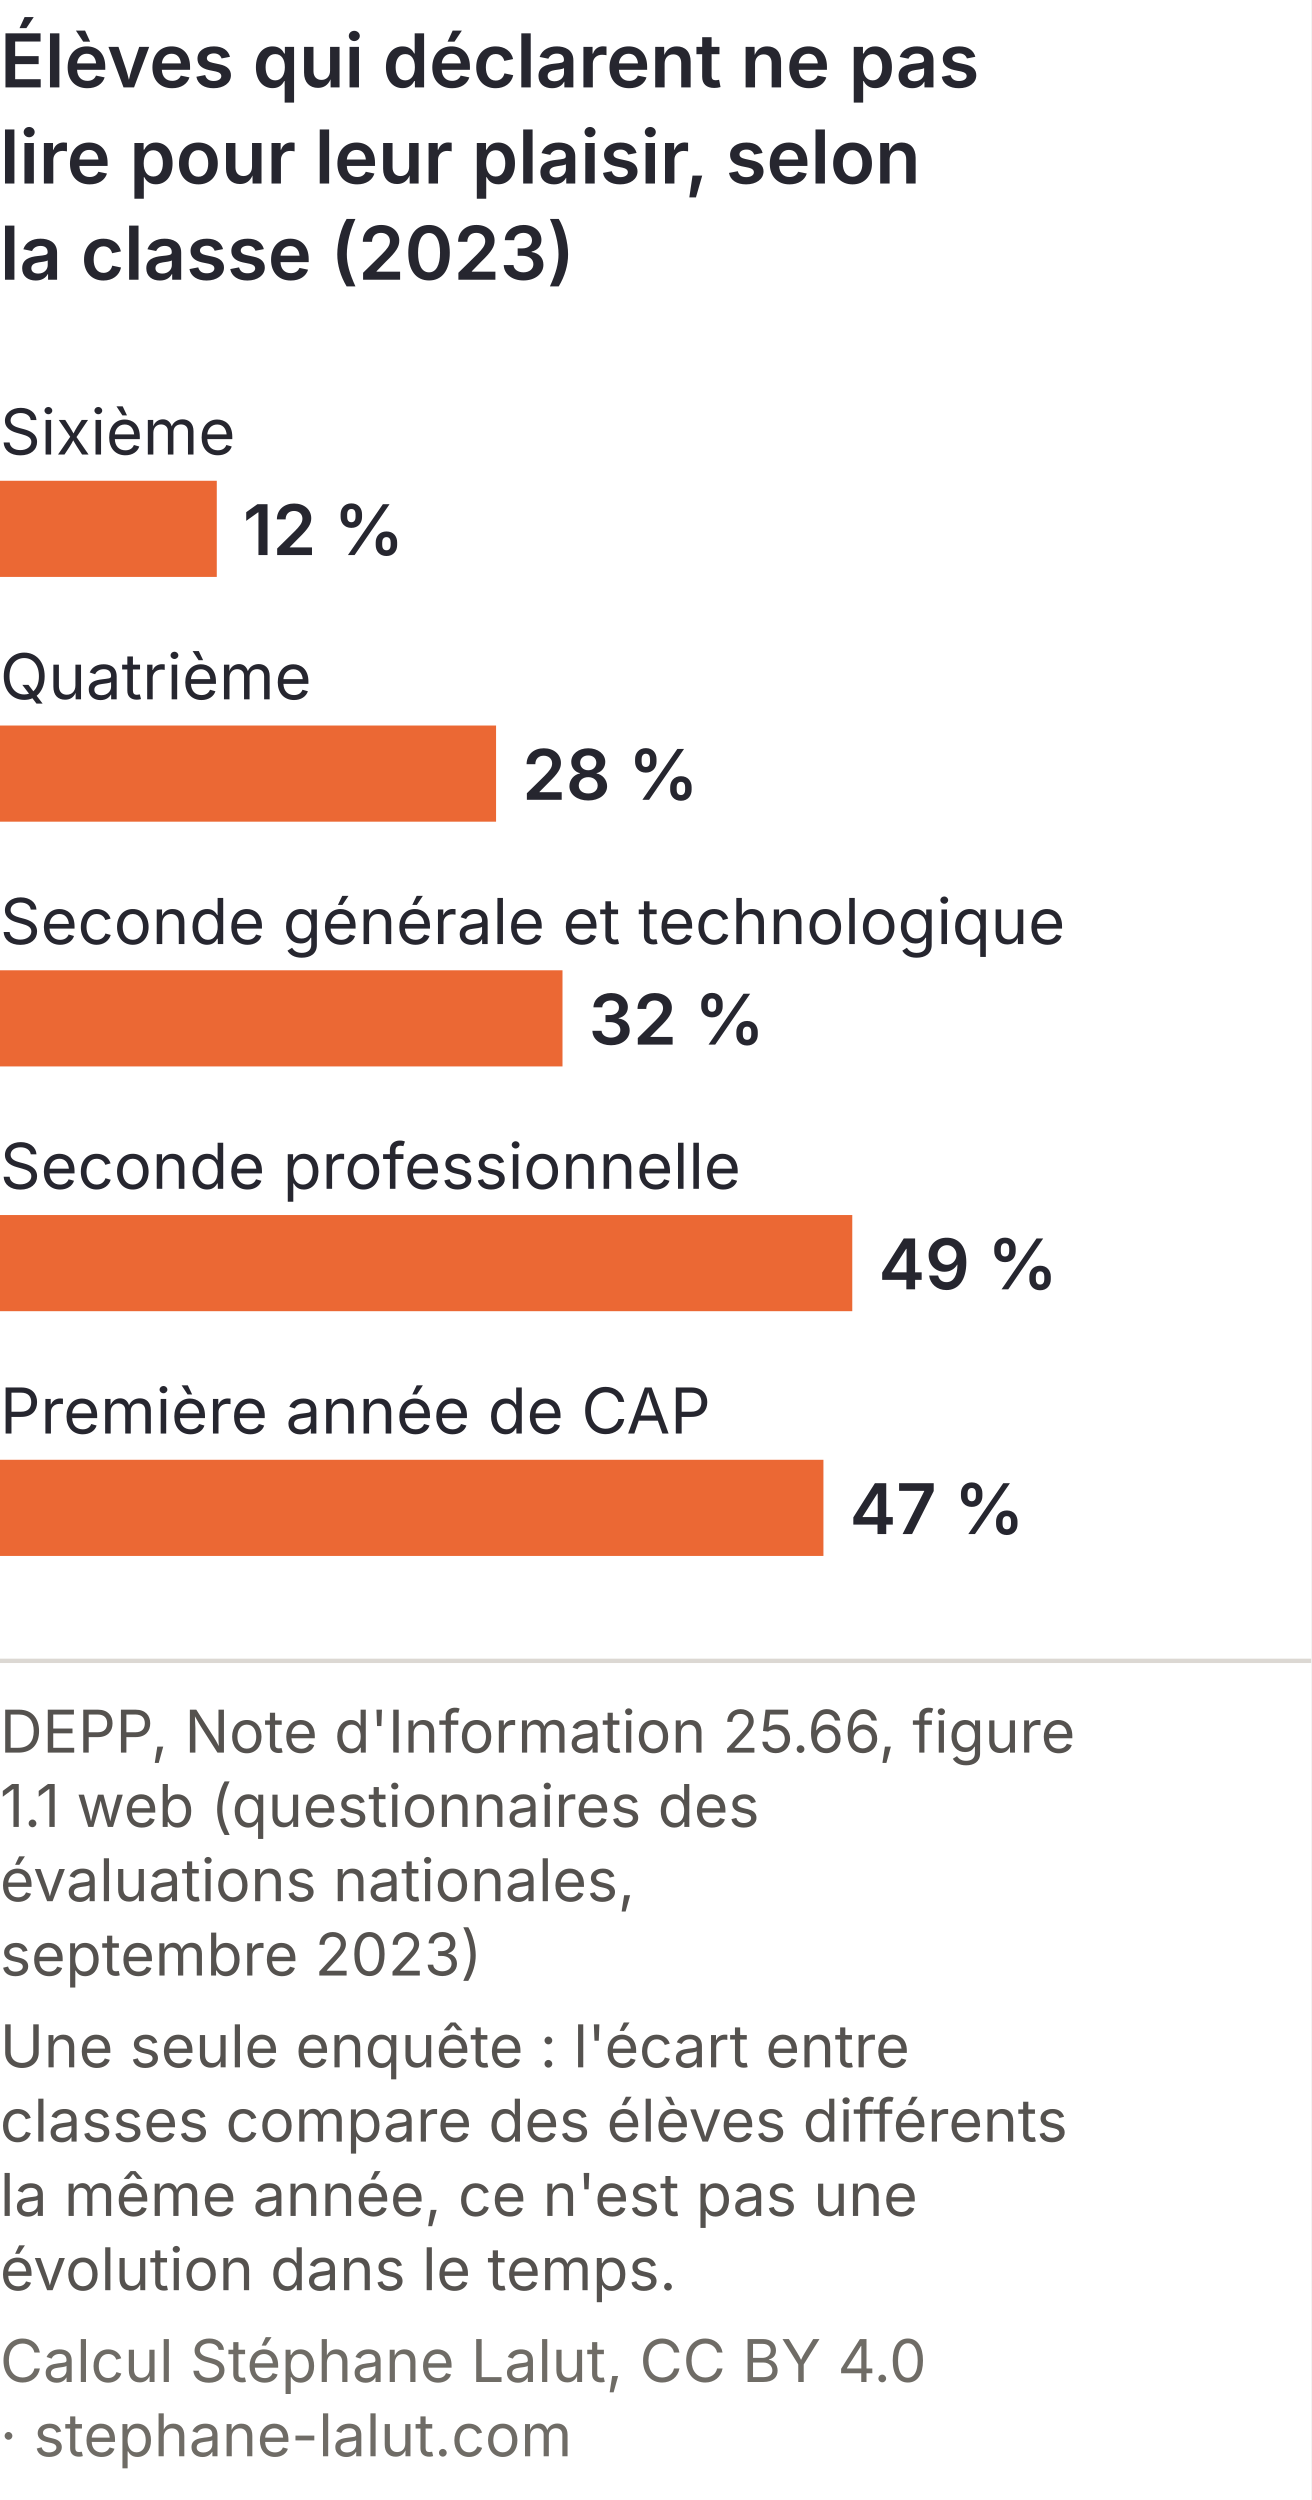
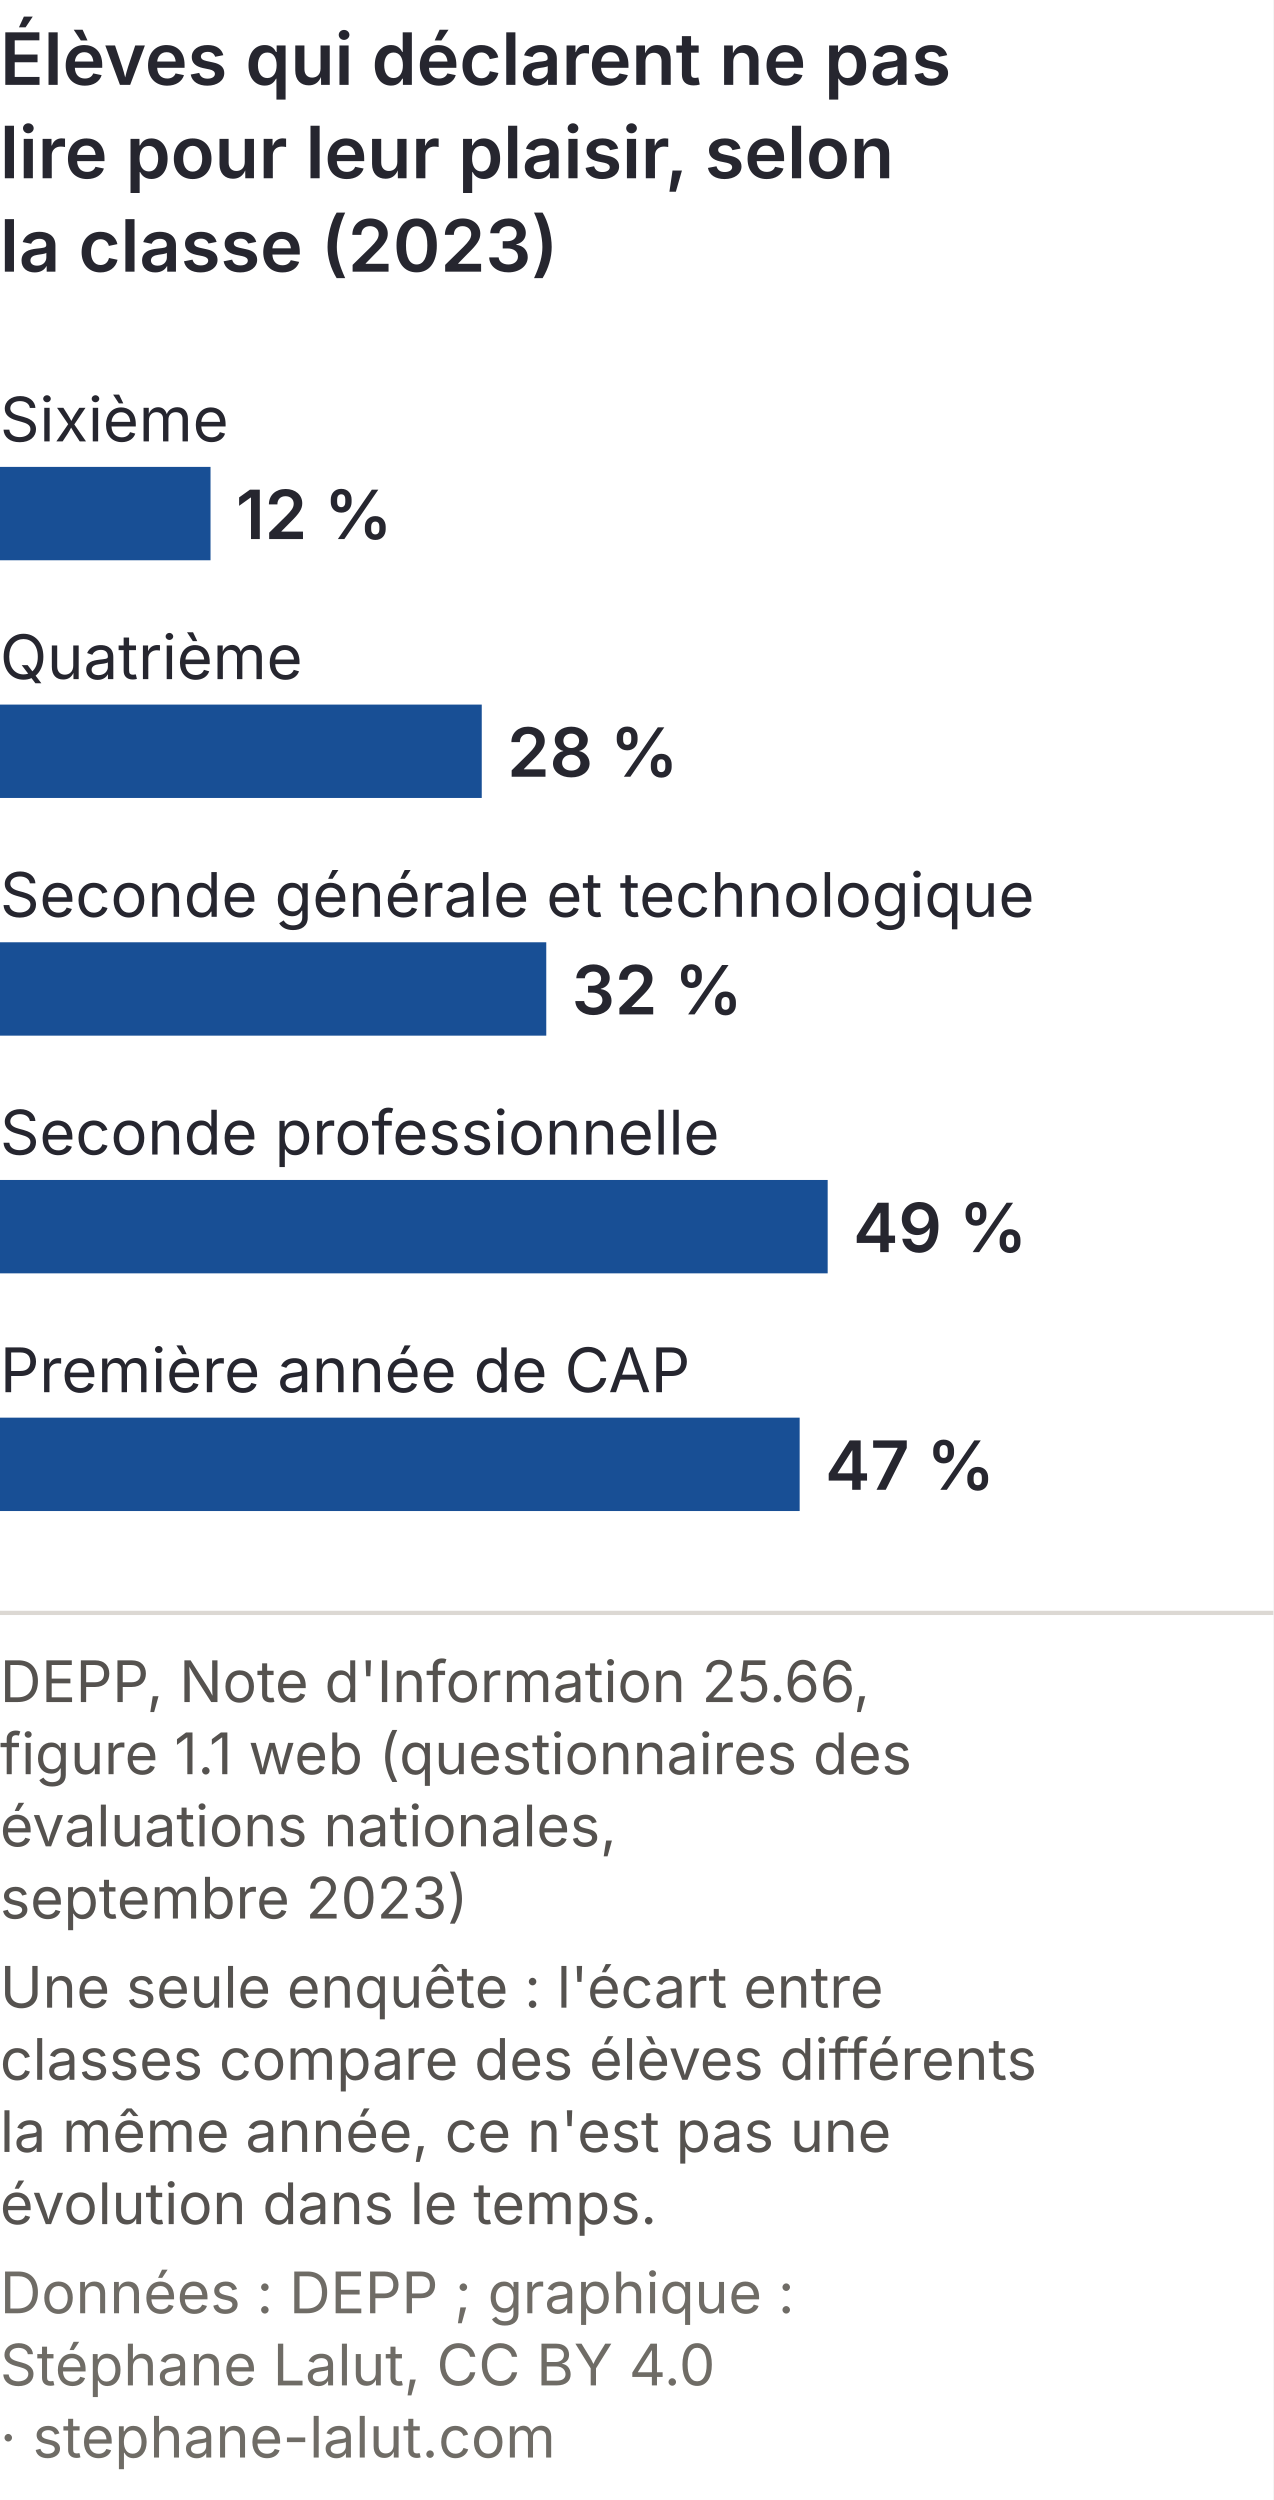
- <svg xmlns="http://www.w3.org/2000/svg" viewBox="0 0 300 572" role="img" font-variant-numeric="tabular-nums" aria-labelledby="lan-pm-t lan-pm-d" font-family="Inter, 'Helvetica Neue', Arial, sans-serif">
-   <rect width="300" height="572" fill="#ffffff" />
+ <svg xmlns="http://www.w3.org/2000/svg" viewBox="0 0 300 589" role="img" font-variant-numeric="tabular-nums" aria-labelledby="lan-pm-t lan-pm-d" font-family="Inter, 'Helvetica Neue', Arial, sans-serif">
+   <rect width="300" height="589" fill="#ffffff" />
  <text x="0" y="20" font-size="17" font-weight="600" fill="#26262f">Élèves qui déclarent ne pas</text>
  <text x="0" y="42" font-size="17" font-weight="600" fill="#26262f">lire pour leur plaisir, selon</text>
  <text x="0" y="64" font-size="17" font-weight="600" fill="#26262f">la classe (2023)</text>
  <text x="0" y="104" font-size="14.5" fill="#26262f">Sixième</text>
-   <rect x="0" y="110" width="49.6" height="22" fill="#eb6834" />
+   <rect x="0" y="110" width="49.6" height="22" fill="#184f95" />
  <text x="55.6" y="127" font-size="16" font-weight="600" fill="#26262f">12 %</text>
  <text x="0" y="160" font-size="14.5" fill="#26262f">Quatrième</text>
-   <rect x="0" y="166" width="113.5" height="22" fill="#eb6834" />
+   <rect x="0" y="166" width="113.5" height="22" fill="#184f95" />
  <text x="119.5" y="183" font-size="16" font-weight="600" fill="#26262f">28 %</text>
  <text x="0" y="216" font-size="14.5" fill="#26262f">Seconde générale et technologique</text>
-   <rect x="0" y="222" width="128.7" height="22" fill="#eb6834" />
+   <rect x="0" y="222" width="128.7" height="22" fill="#184f95" />
  <text x="134.7" y="239" font-size="16" font-weight="600" fill="#26262f">32 %</text>
  <text x="0" y="272" font-size="14.5" fill="#26262f">Seconde professionnelle</text>
-   <rect x="0" y="278" width="195.0" height="22" fill="#eb6834" />
+   <rect x="0" y="278" width="195.0" height="22" fill="#184f95" />
  <text x="201.0" y="295" font-size="16" font-weight="600" fill="#26262f">49 %</text>
  <text x="0" y="328" font-size="14.5" fill="#26262f">Première année de CAP</text>
-   <rect x="0" y="334" width="188.4" height="22" fill="#eb6834" />
+   <rect x="0" y="334" width="188.4" height="22" fill="#184f95" />
  <text x="194.4" y="351" font-size="16" font-weight="600" fill="#26262f">47 %</text>
  <line x1="0" y1="380.0" x2="300" y2="380.0" stroke="#dcd8d3" />
-   <text x="0" y="401.0" font-size="13.5" fill="#55524f">DEPP, Note d'Information 25.66, figure</text>
-   <text x="0" y="418.0" font-size="13.5" fill="#55524f">1.1 web (questionnaires des</text>
+   <text x="0" y="401.0" font-size="13.5" fill="#55524f">DEPP, Note d'Information 25.66,</text>
+   <text x="0" y="418.0" font-size="13.5" fill="#55524f">figure 1.1 web (questionnaires des</text>
  <text x="0" y="435.0" font-size="13.5" fill="#55524f">évaluations nationales,</text>
  <text x="0" y="452.0" font-size="13.5" fill="#55524f">septembre 2023)</text>
  <text x="0" y="473.0" font-size="13.5" fill="#55524f">Une seule enquête : l'écart entre</text>
  <text x="0" y="490.0" font-size="13.5" fill="#55524f">classes compare des élèves différents</text>
  <text x="0" y="507.0" font-size="13.5" fill="#55524f">la même année, ce n'est pas une</text>
  <text x="0" y="524.0" font-size="13.5" fill="#55524f">évolution dans le temps.</text>
-   <text x="0" y="545.0" font-size="13.5" fill="#6f6c66">Calcul Stéphane Lalut, CC BY 4.0</text>
-   <text x="0" y="562.0" font-size="13.5" fill="#6f6c66">· stephane-lalut.com</text>
+   <text x="0" y="545.0" font-size="13.5" fill="#6f6c66">Données : DEPP ; graphique :</text>
+   <text x="0" y="562.0" font-size="13.5" fill="#6f6c66">Stéphane Lalut, CC BY 4.0</text>
+   <text x="0" y="579.0" font-size="13.5" fill="#6f6c66">· stephane-lalut.com</text>
</svg>
